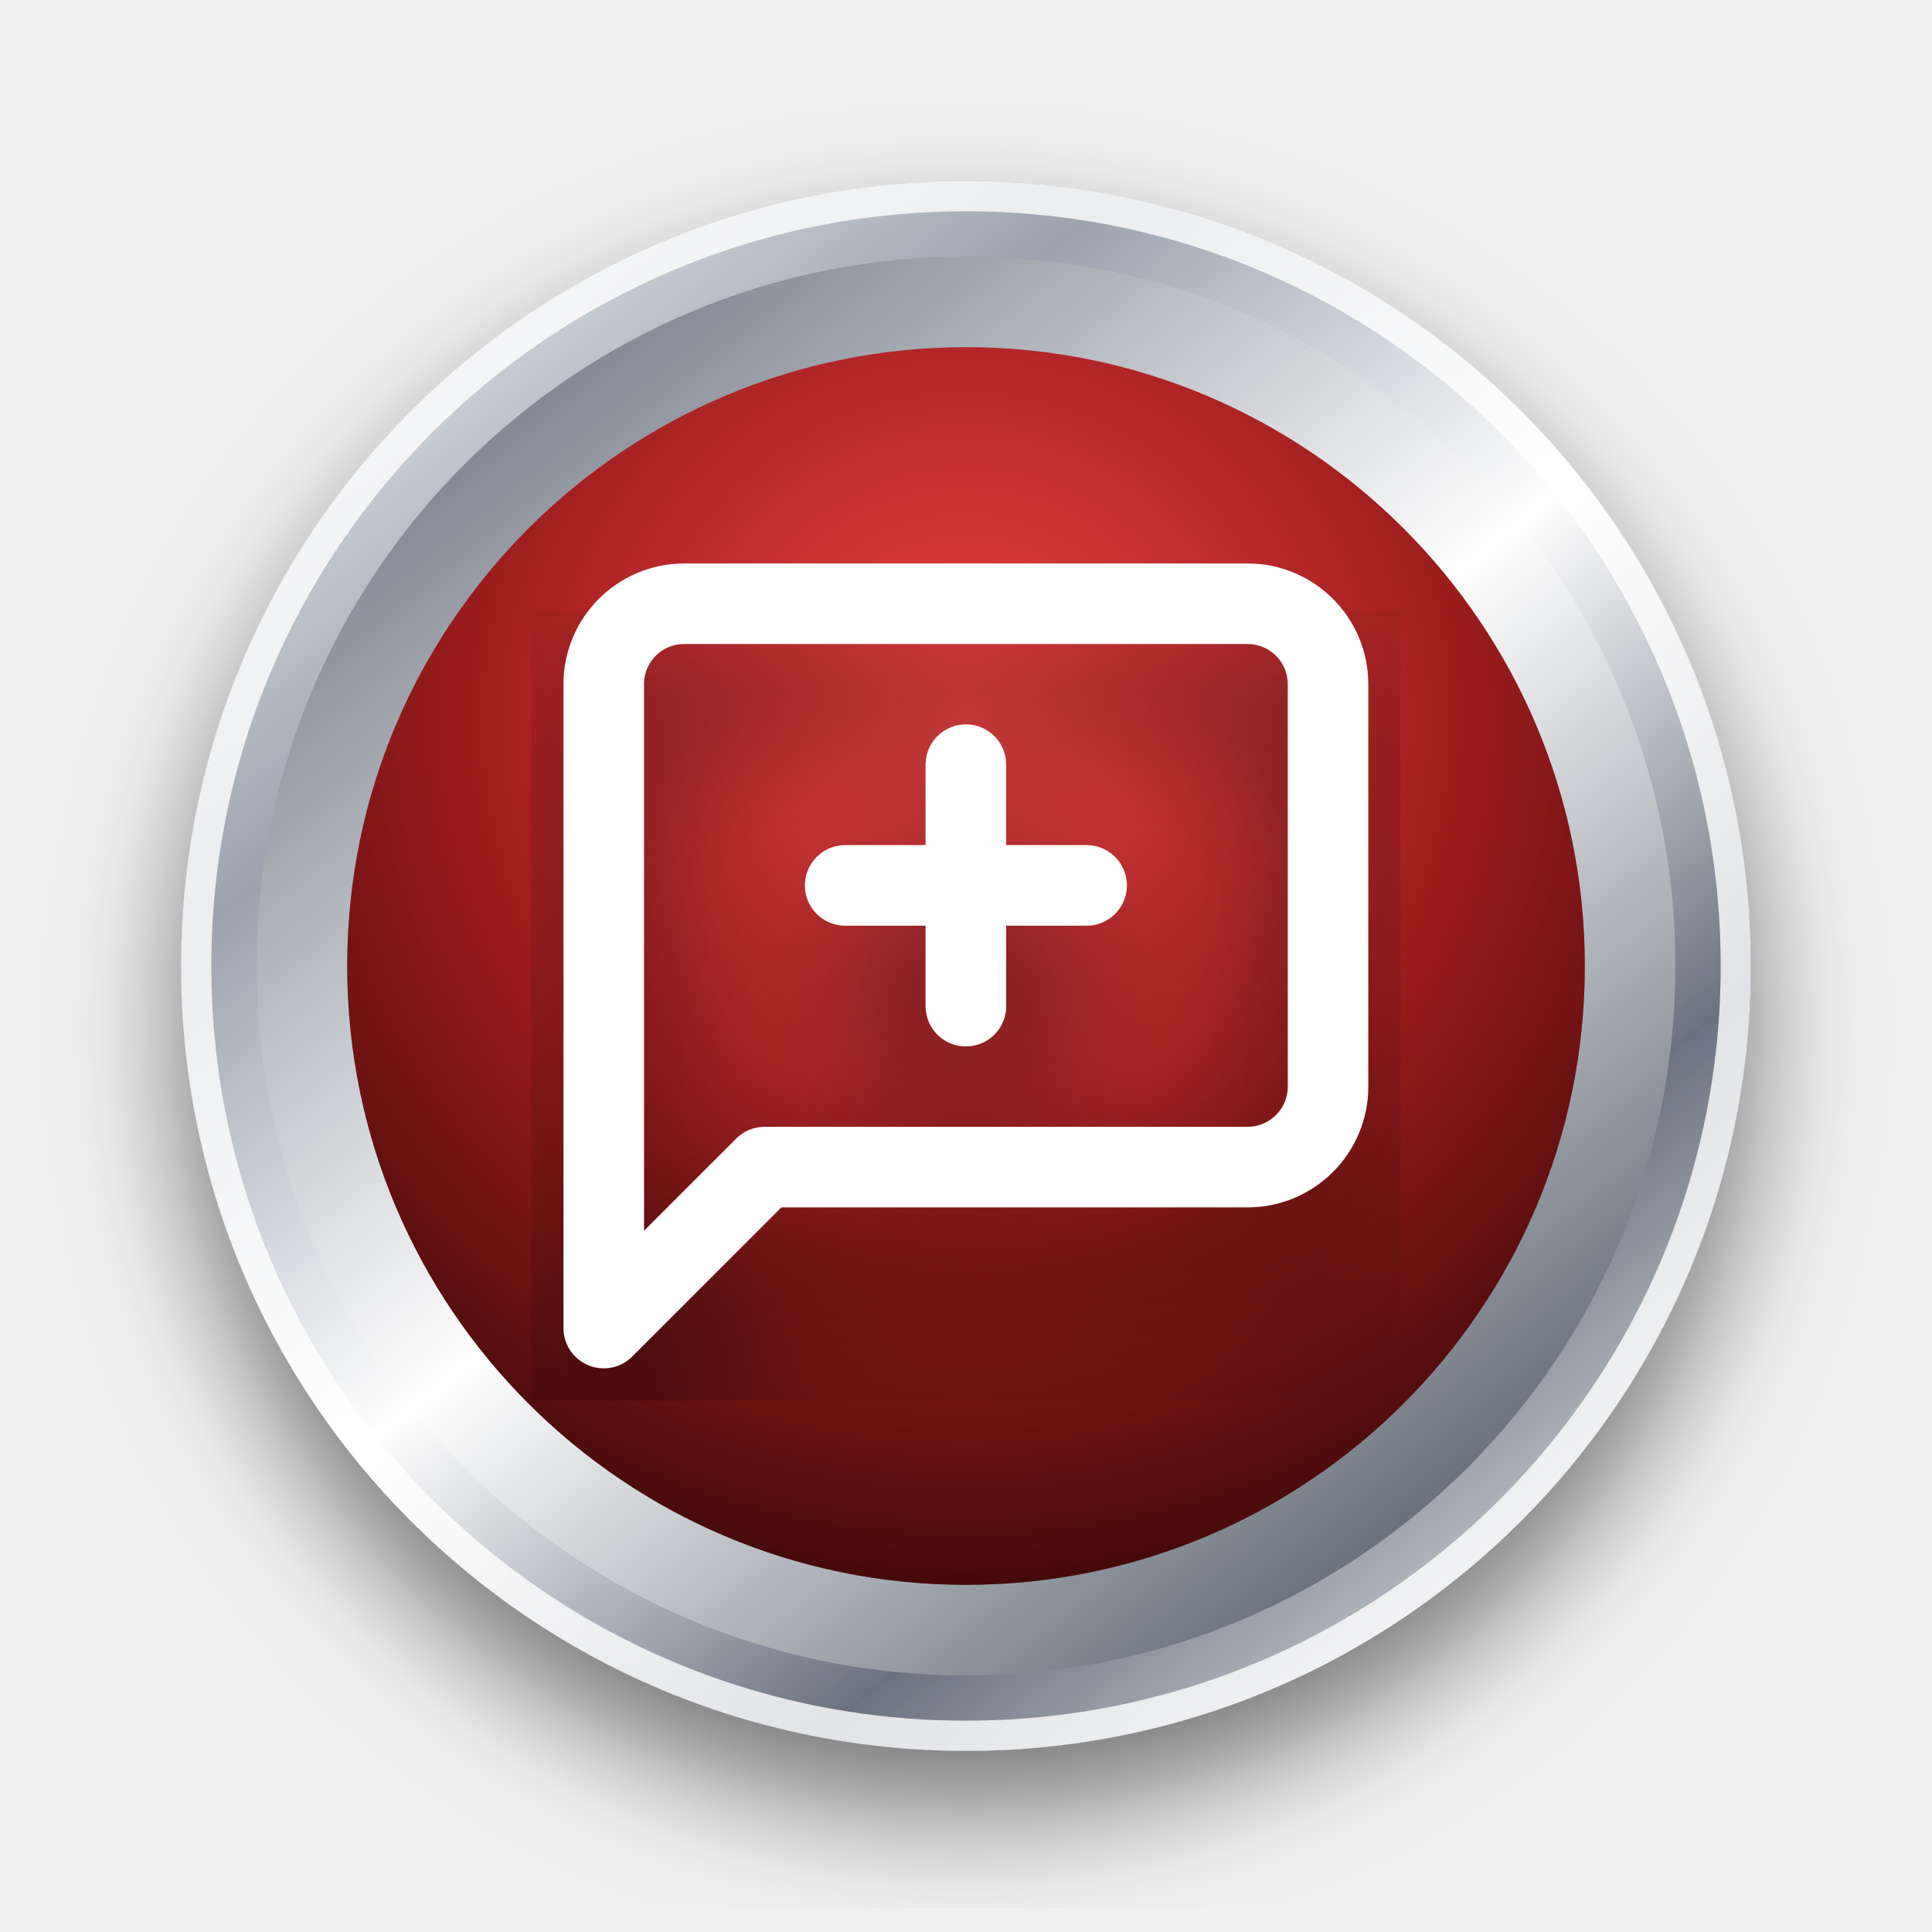
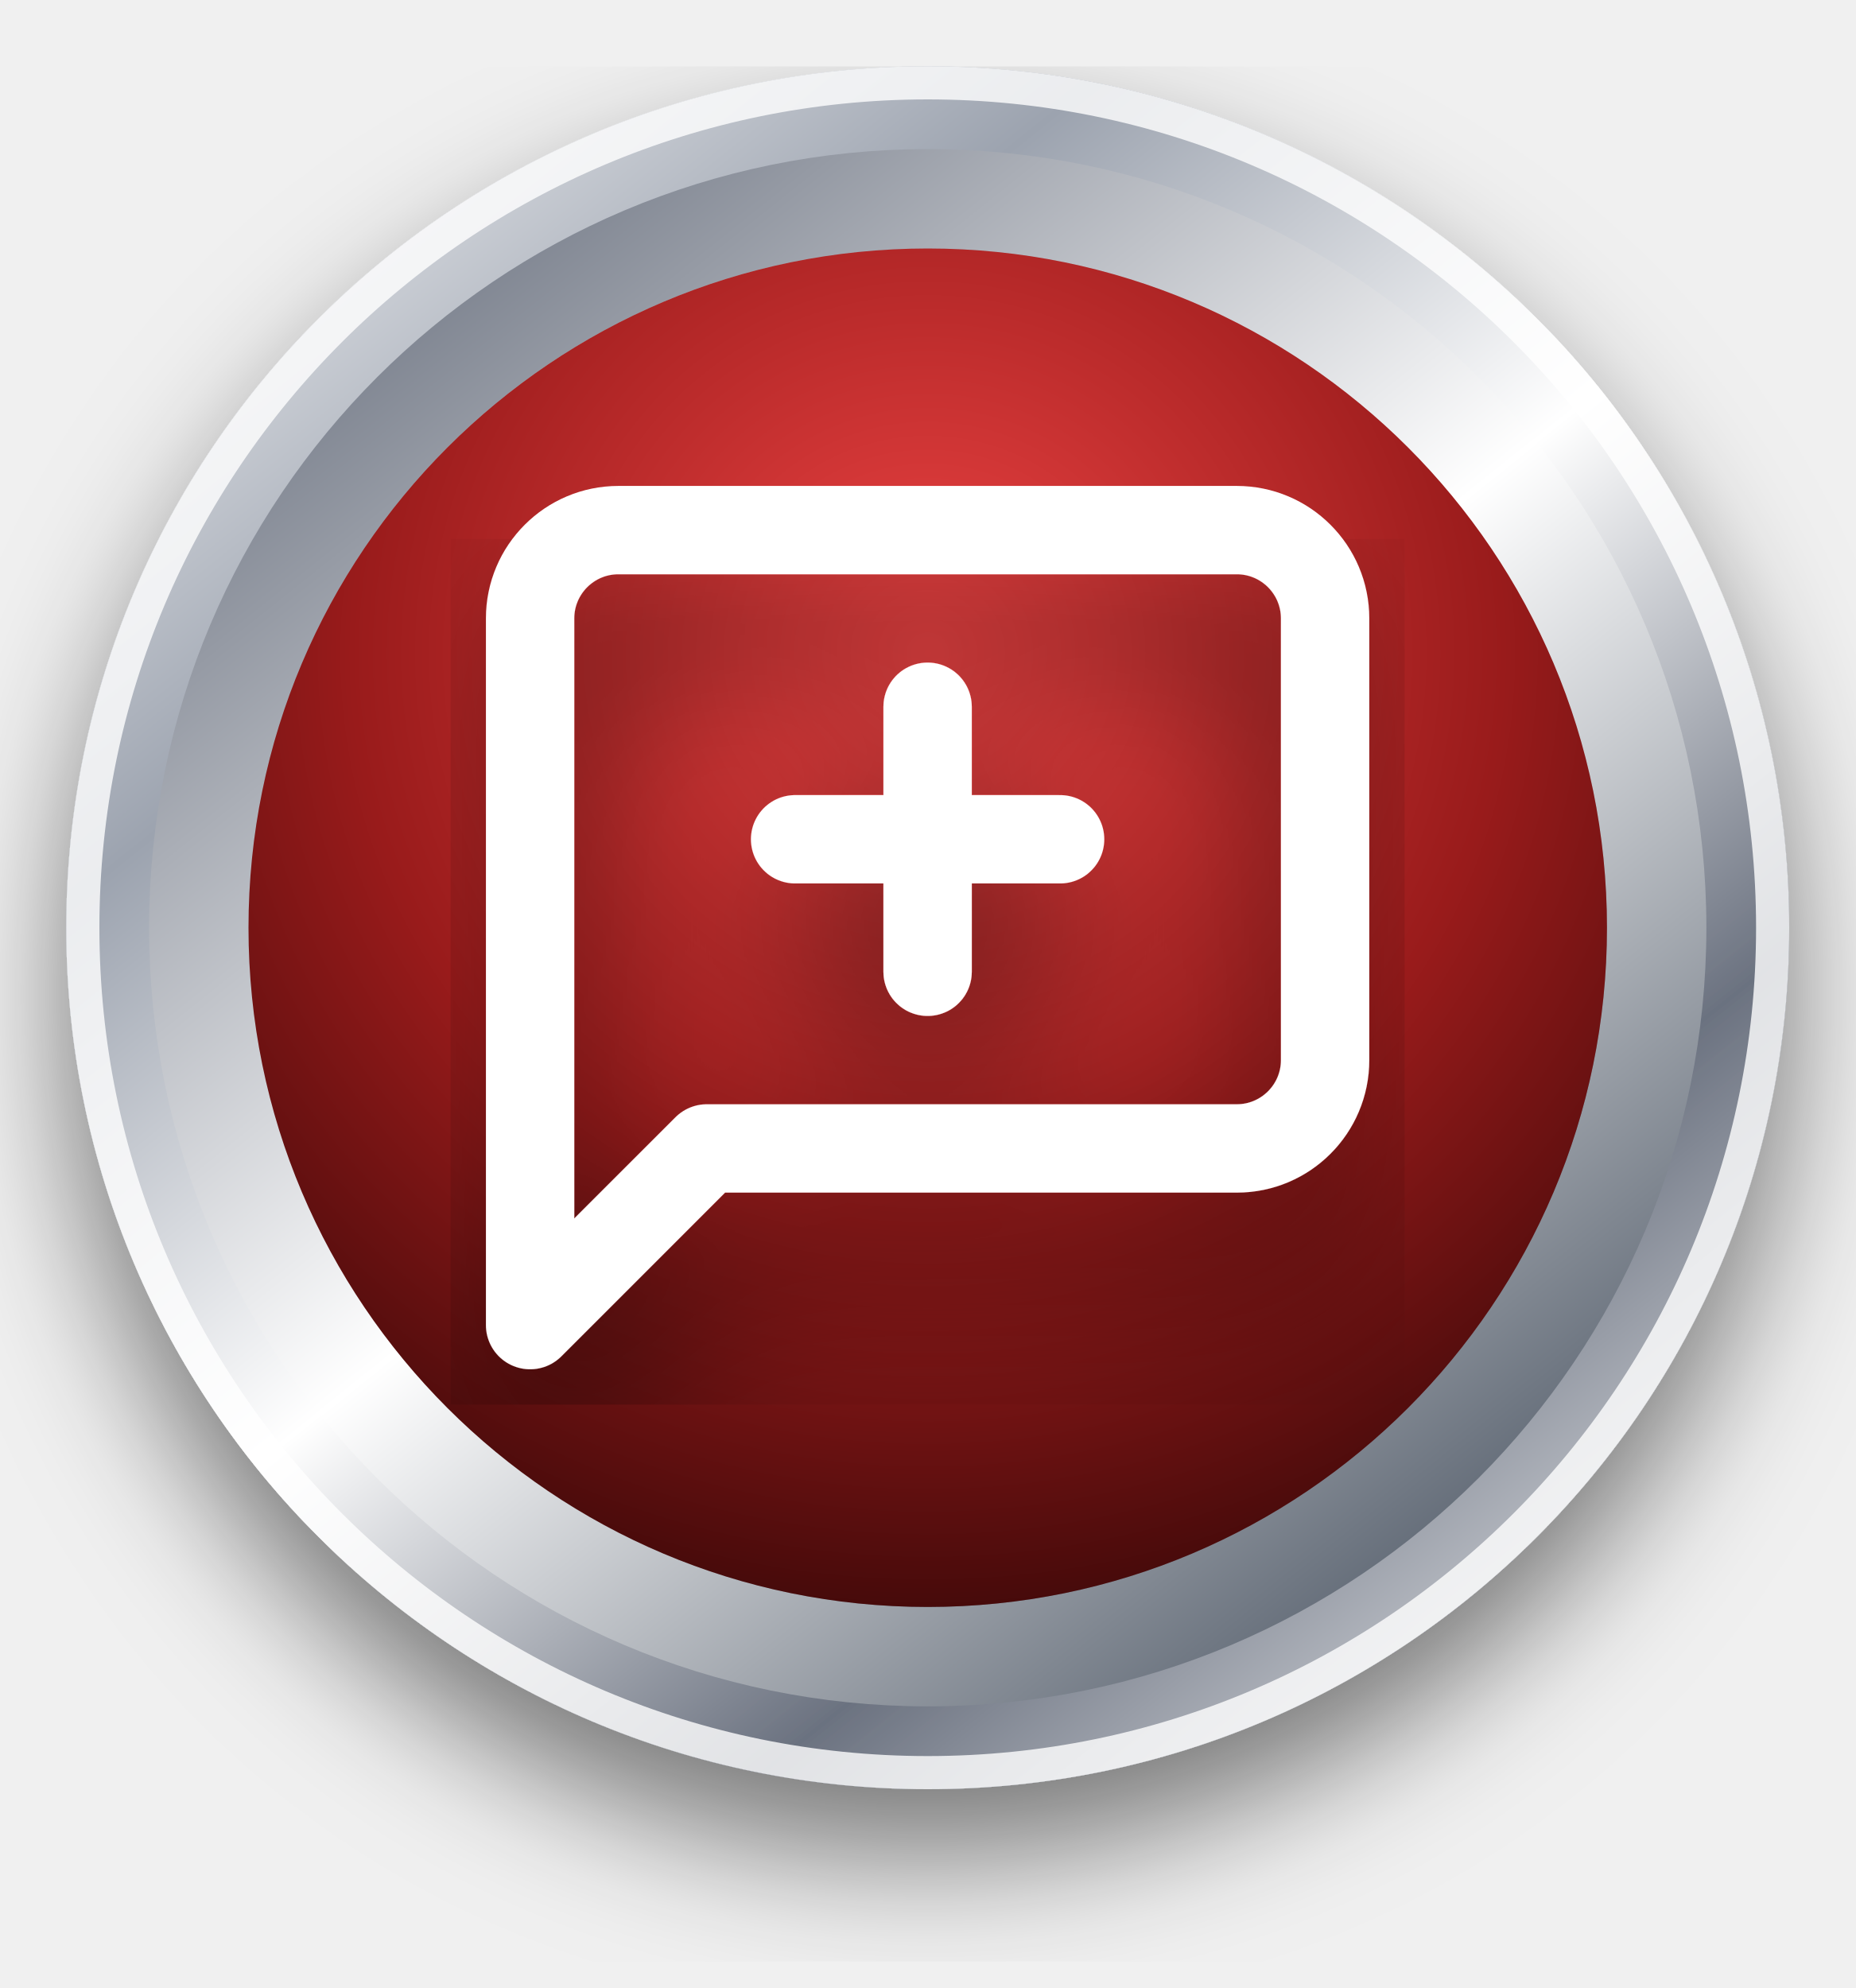
- <svg xmlns="http://www.w3.org/2000/svg" width="100%" height="100%" viewBox="0 0 64 64" fill="none">
+ <svg xmlns="http://www.w3.org/2000/svg" width="100%" height="100%" viewBox="4 4 56 60" fill="none">
  <defs>
    <filter id="drop-shadow" x="-10%" y="-10%" width="120%" height="120%">
      <feDropShadow dx="0" dy="2" stdDeviation="2" flood-color="#000000" flood-opacity="0.5" />
    </filter>
    <linearGradient id="metal-main" x1="10%" y1="0%" x2="90%" y2="100%">
      <stop offset="0%" stop-color="#F3F4F6" />
      <stop offset="25%" stop-color="#9CA3AF" />
      <stop offset="50%" stop-color="#FFFFFF" />
      <stop offset="75%" stop-color="#6B7280" />
      <stop offset="100%" stop-color="#F3F4F6" />
    </linearGradient>
    <linearGradient id="metal-inner" x1="10%" y1="0%" x2="90%" y2="100%">
      <stop offset="0%" stop-color="#6B7280" />
      <stop offset="50%" stop-color="#FFFFFF" />
      <stop offset="100%" stop-color="#4B5563" />
    </linearGradient>
    <radialGradient id="bg-radial" cx="50%" cy="30%" r="70%">
      <stop offset="0%" stop-color="#EF4444" />
      <stop offset="60%" stop-color="#991B1B" />
      <stop offset="100%" stop-color="#450A0A" />
    </radialGradient>
  </defs>
  <circle cx="32" cy="32" r="26" fill="url(#metal-main)" filter="url(#drop-shadow)" />
  <circle cx="32" cy="32" r="25.5" fill="none" stroke="#FFFFFF" stroke-width="1" opacity="0.8" />
  <circle cx="32" cy="32" r="22" fill="none" stroke="url(#metal-inner)" stroke-width="3" />
  <circle cx="32" cy="32" r="20.5" fill="url(#bg-radial)" />
  <g transform="translate(16, 16) scale(1.333)" filter="url(#drop-shadow)">
    <path d="M21 15a2 2 0 01-2 2H7l-4 4V5a2 2 0 012-2h14a2 2 0 012 2z M9 10h6 M12 7v6" fill="none" stroke="#FFFFFF" stroke-width="2" stroke-linecap="round" stroke-linejoin="round" />
  </g>
</svg>
